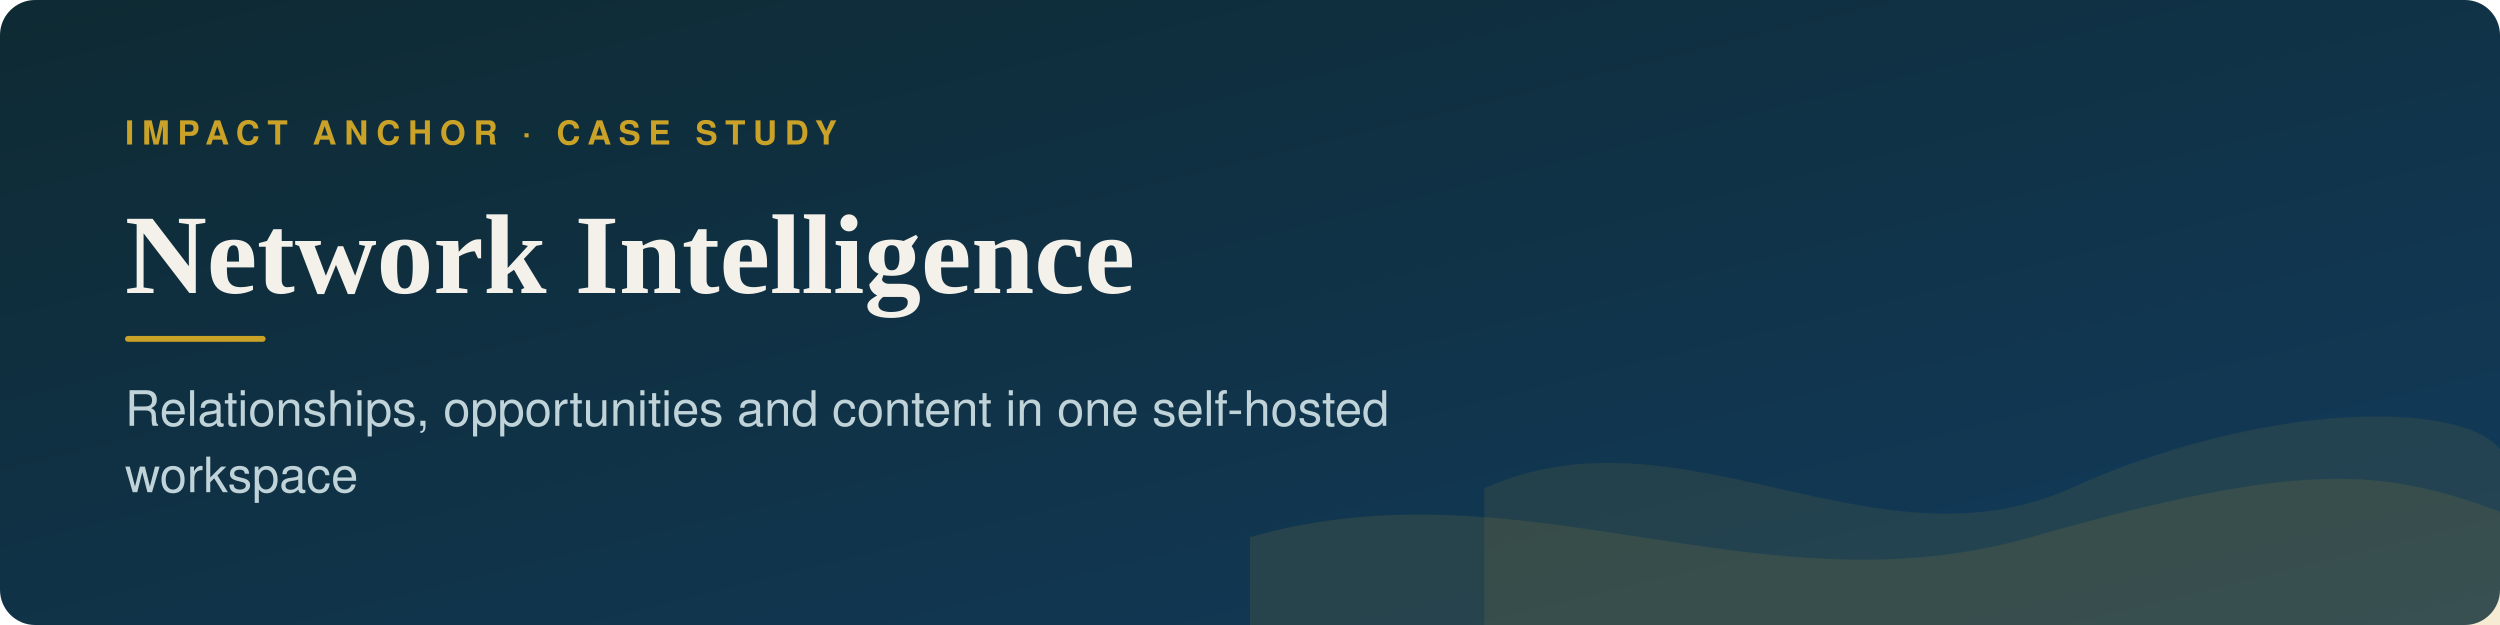
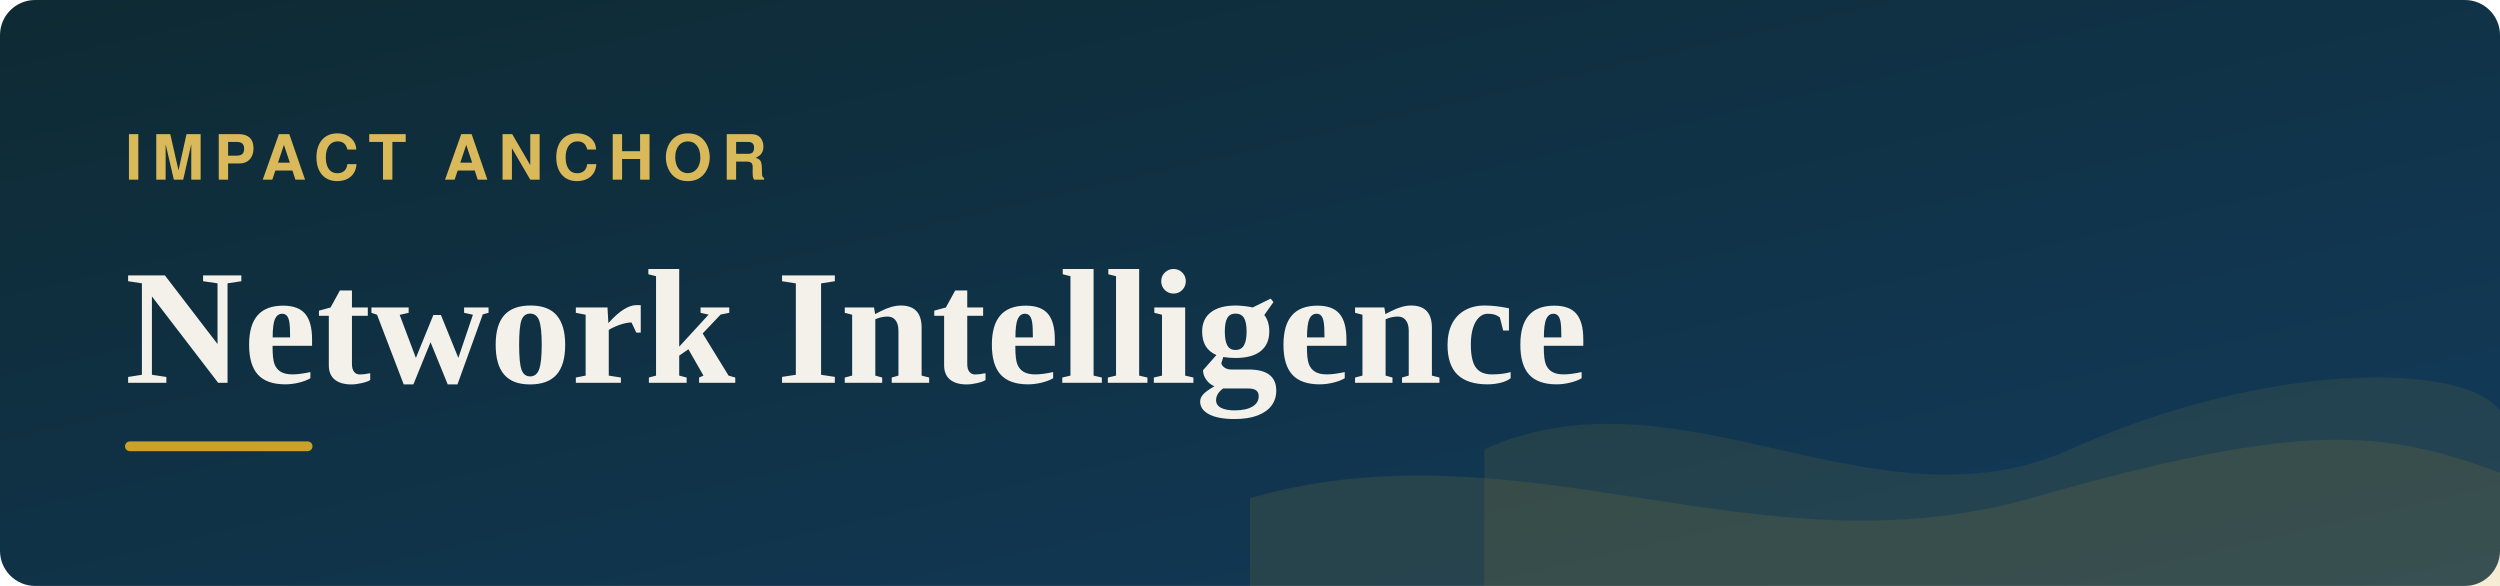
- <svg xmlns="http://www.w3.org/2000/svg" width="1280" height="320" viewBox="0 0 1280 320" role="img" aria-label="Network Intelligence — Relationships, opportunities and content in one self-hosted workspace">
+ <svg xmlns="http://www.w3.org/2000/svg" width="1280" height="300" viewBox="0 0 1280 300" role="img" aria-label="Network Intelligence, Impact Anchor case study">
  <defs>
    <linearGradient id="g" x1="0" y1="0" x2="1" y2="1">
      <stop offset="0" stop-color="#0E2A33" />
      <stop offset="1" stop-color="#123B5C" />
    </linearGradient>
  </defs>
-   <rect width="1280" height="320" rx="18" fill="url(#g)" />
-   <path d="M760 250 C 860 205, 960 295, 1060 250 S 1260 205, 1280 230 L1280 320 L760 320 Z" fill="#C9A227" opacity="0.10" />
-   <path d="M640 275 C 780 235, 900 315, 1040 275 S 1220 240, 1280 262 L1280 320 L640 320 Z" fill="#C9A227" opacity="0.12" />
-   <text x="64" y="74" fill="#C9A227" font-family="'Segoe UI', Helvetica, Arial, sans-serif" font-size="17" font-weight="600" letter-spacing="4">IMPACT ANCHOR · CASE STUDY</text>
-   <text x="64" y="150" fill="#F4F1EA" font-family="Georgia, 'Times New Roman', serif" font-size="58" font-weight="700">Network Intelligence</text>
-   <rect x="64" y="172" width="72" height="3" rx="1.5" fill="#C9A227" />
-   <text x="64" y="218" fill="#BFD3D9" font-family="'Segoe UI', Helvetica, Arial, sans-serif" font-size="25">
-     <tspan x="64" dy="0">Relationships, opportunities and content in one self-hosted</tspan>
-     <tspan x="64" dy="34">workspace</tspan>
-   </text>
+   <rect width="1280" height="300" rx="18" fill="url(#g)" />
+   <path d="M760 230 C 860 185, 960 275, 1060 230 S 1260 185, 1280 210 L1280 300 L760 300 Z" fill="#C9A227" opacity="0.10" />
+   <path d="M640 255 C 780 215, 900 295, 1040 255 S 1220 220, 1280 242 L1280 300 L640 300 Z" fill="#C9A227" opacity="0.12" />
+   <text x="64" y="92" fill="#D9B95A" font-family="'Segoe UI', Helvetica, Arial, sans-serif" font-size="32" font-weight="600" letter-spacing="5">IMPACT ANCHOR</text>
+   <text x="64" y="196" fill="#F4F1EA" font-family="Georgia, 'Times New Roman', serif" font-size="84" font-weight="700">Network Intelligence</text>
+   <rect x="64" y="226" width="96" height="5" rx="2.5" fill="#C9A227" />
</svg>
